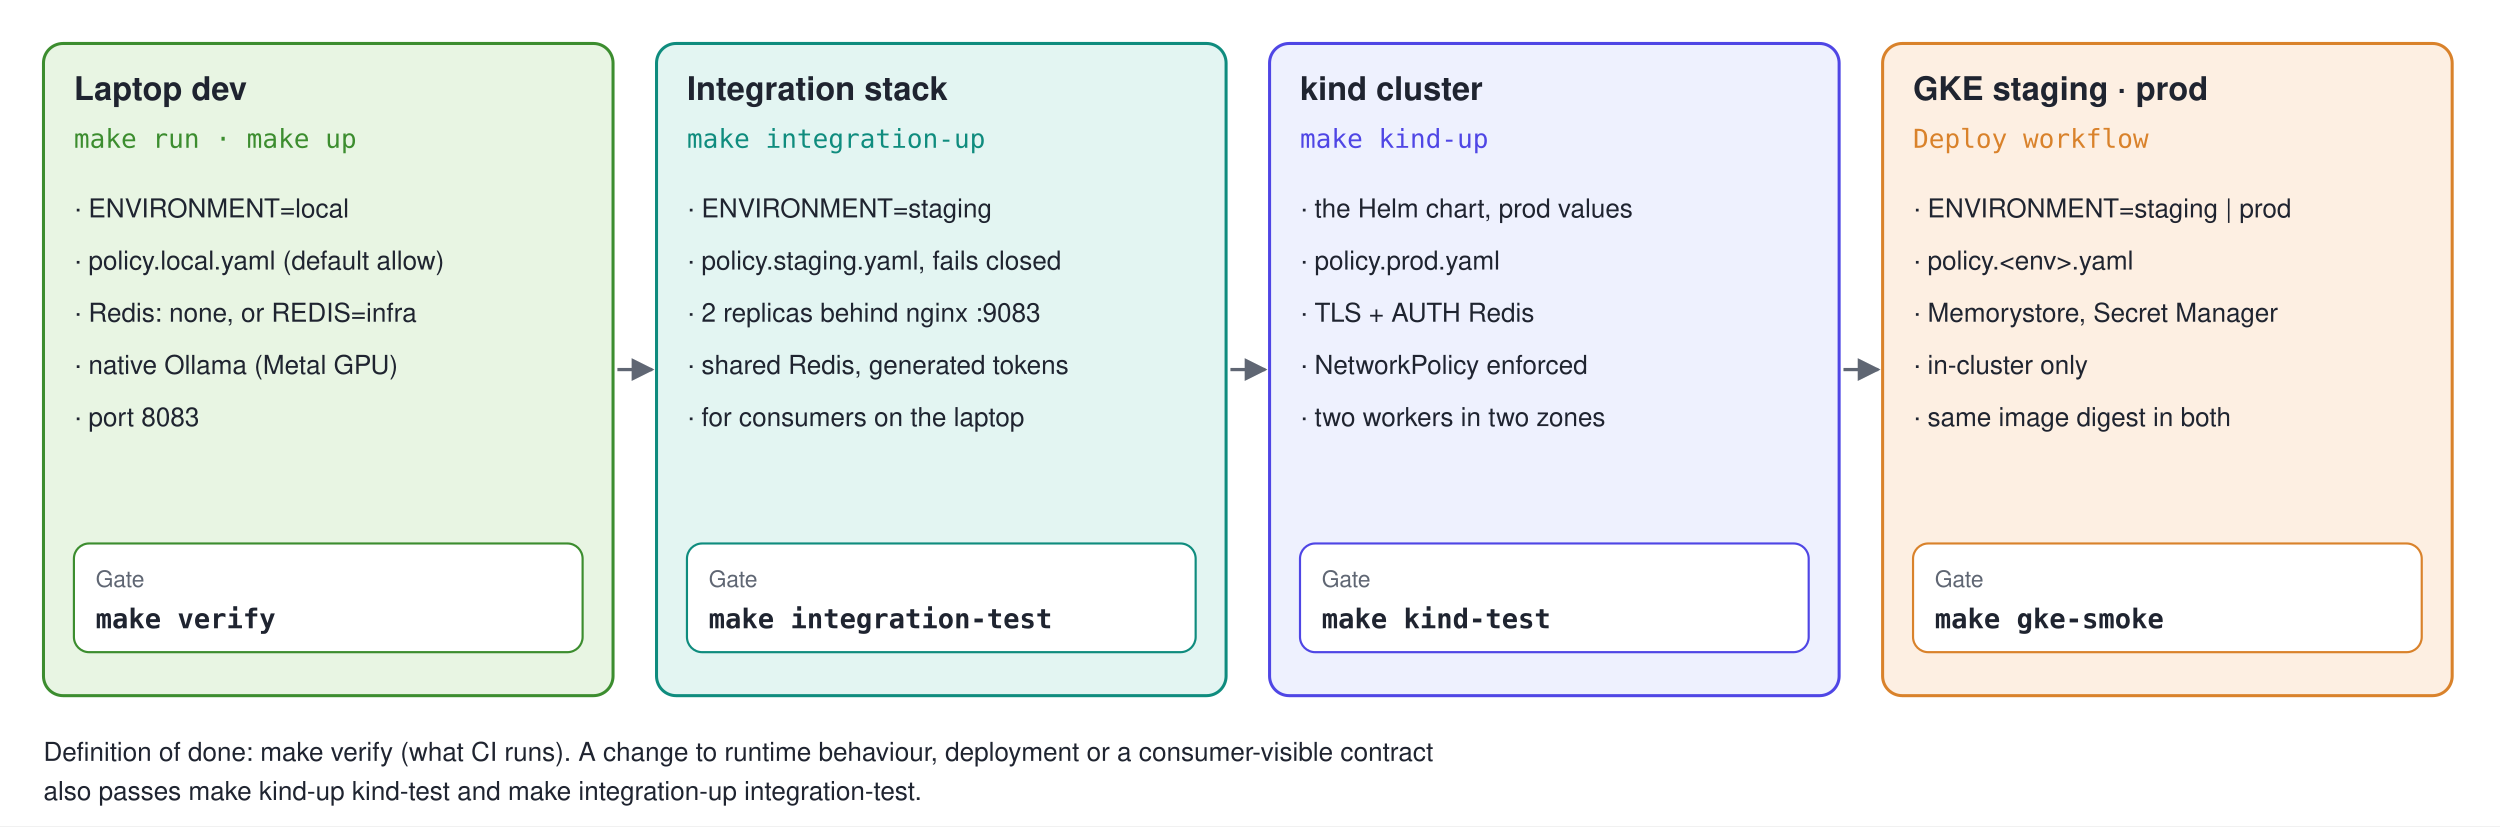
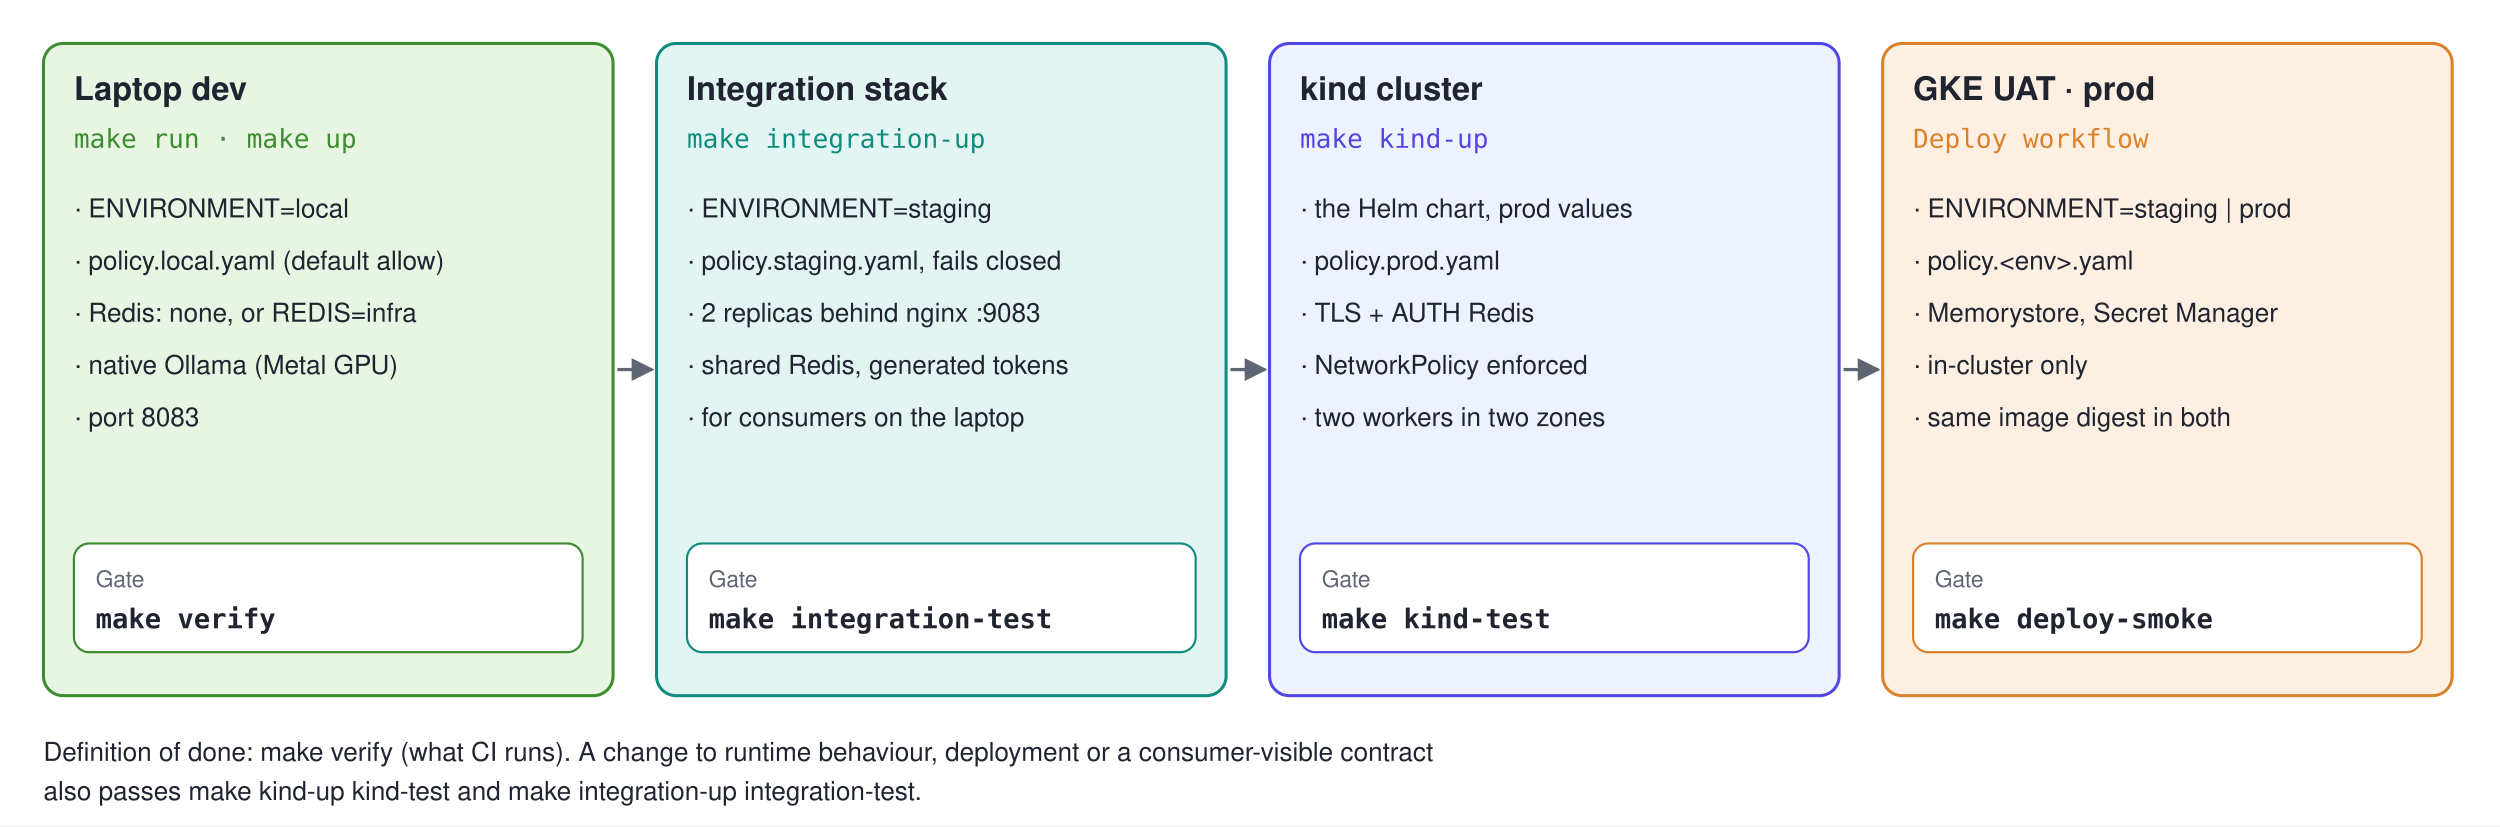
<svg xmlns="http://www.w3.org/2000/svg" viewBox="0 0 1150 380" width="1150" height="380" font-family="'Helvetica Neue', Helvetica, Arial, sans-serif" role="img">
  <defs>
    <marker id="arrow-ink" viewBox="0 0 10 10" refX="9" refY="5" markerWidth="7" markerHeight="7" orient="auto-start-reverse">
      <path d="M0,0 L10,5 L0,10 z" fill="#1F2430" />
    </marker>
    <marker id="arrow-muted" viewBox="0 0 10 10" refX="9" refY="5" markerWidth="7" markerHeight="7" orient="auto-start-reverse">
      <path d="M0,0 L10,5 L0,10 z" fill="#5F6673" />
    </marker>
    <marker id="arrow-error" viewBox="0 0 10 10" refX="9" refY="5" markerWidth="7" markerHeight="7" orient="auto-start-reverse">
      <path d="M0,0 L10,5 L0,10 z" fill="#C62828" />
    </marker>
  </defs>
  <rect width="1150" height="380" fill="#FFFFFF" />
  <rect x="20" y="20" width="262" height="300" rx="9" fill="#E8F5E3" stroke="#3C8D2F" stroke-width="1.4" />
  <text x="34" y="46" font-size="15" font-weight="bold" fill="#1F2430" text-anchor="start">Laptop dev</text>
  <text x="34" y="68" font-size="12" font-family="Menlo, Consolas, monospace" fill="#3C8D2F">make run · make up</text>
  <text x="34" y="100" font-size="12" font-weight="normal" fill="#1F2430" text-anchor="start">· ENVIRONMENT=local</text>
  <text x="34" y="124" font-size="12" font-weight="normal" fill="#1F2430" text-anchor="start">· policy.local.yaml (default allow)</text>
  <text x="34" y="148" font-size="12" font-weight="normal" fill="#1F2430" text-anchor="start">· Redis: none, or REDIS=infra</text>
  <text x="34" y="172" font-size="12" font-weight="normal" fill="#1F2430" text-anchor="start">· native Ollama (Metal GPU)</text>
  <text x="34" y="196" font-size="12" font-weight="normal" fill="#1F2430" text-anchor="start">· port 8083</text>
  <rect x="34" y="250" width="234" height="50" rx="7" fill="#FFFFFF" stroke="#3C8D2F" />
  <text x="44" y="270" font-size="10.5" font-weight="normal" fill="#5F6673" text-anchor="start">Gate</text>
  <text x="44" y="289" font-size="12.5" font-weight="bold" font-family="Menlo, Consolas, monospace" fill="#1F2430">make verify</text>
  <rect x="302" y="20" width="262" height="300" rx="9" fill="#E3F5F2" stroke="#0F8C7E" stroke-width="1.4" />
  <text x="316" y="46" font-size="15" font-weight="bold" fill="#1F2430" text-anchor="start">Integration stack</text>
  <text x="316" y="68" font-size="12" font-family="Menlo, Consolas, monospace" fill="#0F8C7E">make integration-up</text>
  <text x="316" y="100" font-size="12" font-weight="normal" fill="#1F2430" text-anchor="start">· ENVIRONMENT=staging</text>
  <text x="316" y="124" font-size="12" font-weight="normal" fill="#1F2430" text-anchor="start">· policy.staging.yaml, fails closed</text>
  <text x="316" y="148" font-size="12" font-weight="normal" fill="#1F2430" text-anchor="start">· 2 replicas behind nginx :9083</text>
  <text x="316" y="172" font-size="12" font-weight="normal" fill="#1F2430" text-anchor="start">· shared Redis, generated tokens</text>
  <text x="316" y="196" font-size="12" font-weight="normal" fill="#1F2430" text-anchor="start">· for consumers on the laptop</text>
  <rect x="316" y="250" width="234" height="50" rx="7" fill="#FFFFFF" stroke="#0F8C7E" />
  <text x="326" y="270" font-size="10.5" font-weight="normal" fill="#5F6673" text-anchor="start">Gate</text>
  <text x="326" y="289" font-size="12.5" font-weight="bold" font-family="Menlo, Consolas, monospace" fill="#1F2430">make integration-test</text>
  <polyline points="284,170 300,170" fill="none" stroke="#5F6673" stroke-width="1.5" marker-end="url(#arrow-muted)" />
  <rect x="584" y="20" width="262" height="300" rx="9" fill="#EEF1FE" stroke="#4F46E5" stroke-width="1.4" />
  <text x="598" y="46" font-size="15" font-weight="bold" fill="#1F2430" text-anchor="start">kind cluster</text>
  <text x="598" y="68" font-size="12" font-family="Menlo, Consolas, monospace" fill="#4F46E5">make kind-up</text>
  <text x="598" y="100" font-size="12" font-weight="normal" fill="#1F2430" text-anchor="start">· the Helm chart, prod values</text>
  <text x="598" y="124" font-size="12" font-weight="normal" fill="#1F2430" text-anchor="start">· policy.prod.yaml</text>
  <text x="598" y="148" font-size="12" font-weight="normal" fill="#1F2430" text-anchor="start">· TLS + AUTH Redis</text>
  <text x="598" y="172" font-size="12" font-weight="normal" fill="#1F2430" text-anchor="start">· NetworkPolicy enforced</text>
  <text x="598" y="196" font-size="12" font-weight="normal" fill="#1F2430" text-anchor="start">· two workers in two zones</text>
  <rect x="598" y="250" width="234" height="50" rx="7" fill="#FFFFFF" stroke="#4F46E5" />
  <text x="608" y="270" font-size="10.5" font-weight="normal" fill="#5F6673" text-anchor="start">Gate</text>
  <text x="608" y="289" font-size="12.5" font-weight="bold" font-family="Menlo, Consolas, monospace" fill="#1F2430">make kind-test</text>
  <polyline points="566,170 582,170" fill="none" stroke="#5F6673" stroke-width="1.5" marker-end="url(#arrow-muted)" />
  <rect x="866" y="20" width="262" height="300" rx="9" fill="#FDEFE2" stroke="#D9822B" stroke-width="1.4" />
-   <text x="880" y="46" font-size="15" font-weight="bold" fill="#1F2430" text-anchor="start">GKE staging · prod</text>
+   <text x="880" y="46" font-size="15" font-weight="bold" fill="#1F2430" text-anchor="start">GKE UAT · prod</text>
  <text x="880" y="68" font-size="12" font-family="Menlo, Consolas, monospace" fill="#D9822B">Deploy workflow</text>
  <text x="880" y="100" font-size="12" font-weight="normal" fill="#1F2430" text-anchor="start">· ENVIRONMENT=staging | prod</text>
  <text x="880" y="124" font-size="12" font-weight="normal" fill="#1F2430" text-anchor="start">· policy.&lt;env&gt;.yaml</text>
  <text x="880" y="148" font-size="12" font-weight="normal" fill="#1F2430" text-anchor="start">· Memorystore, Secret Manager</text>
  <text x="880" y="172" font-size="12" font-weight="normal" fill="#1F2430" text-anchor="start">· in-cluster only</text>
  <text x="880" y="196" font-size="12" font-weight="normal" fill="#1F2430" text-anchor="start">· same image digest in both</text>
  <rect x="880" y="250" width="234" height="50" rx="7" fill="#FFFFFF" stroke="#D9822B" />
  <text x="890" y="270" font-size="10.5" font-weight="normal" fill="#5F6673" text-anchor="start">Gate</text>
-   <text x="890" y="289" font-size="12.5" font-weight="bold" font-family="Menlo, Consolas, monospace" fill="#1F2430">make gke-smoke</text>
+   <text x="890" y="289" font-size="12.5" font-weight="bold" font-family="Menlo, Consolas, monospace" fill="#1F2430">make deploy-smoke</text>
  <polyline points="848,170 864,170" fill="none" stroke="#5F6673" stroke-width="1.5" marker-end="url(#arrow-muted)" />
  <text x="20" y="350" font-size="12" font-weight="normal" fill="#1F2430" text-anchor="start">Definition of done: make verify (what CI runs). A change to runtime behaviour, deployment or a consumer-visible contract</text>
  <text x="20" y="368" font-size="12" font-weight="normal" fill="#1F2430" text-anchor="start">also passes make kind-up kind-test and make integration-up integration-test.</text>
</svg>
